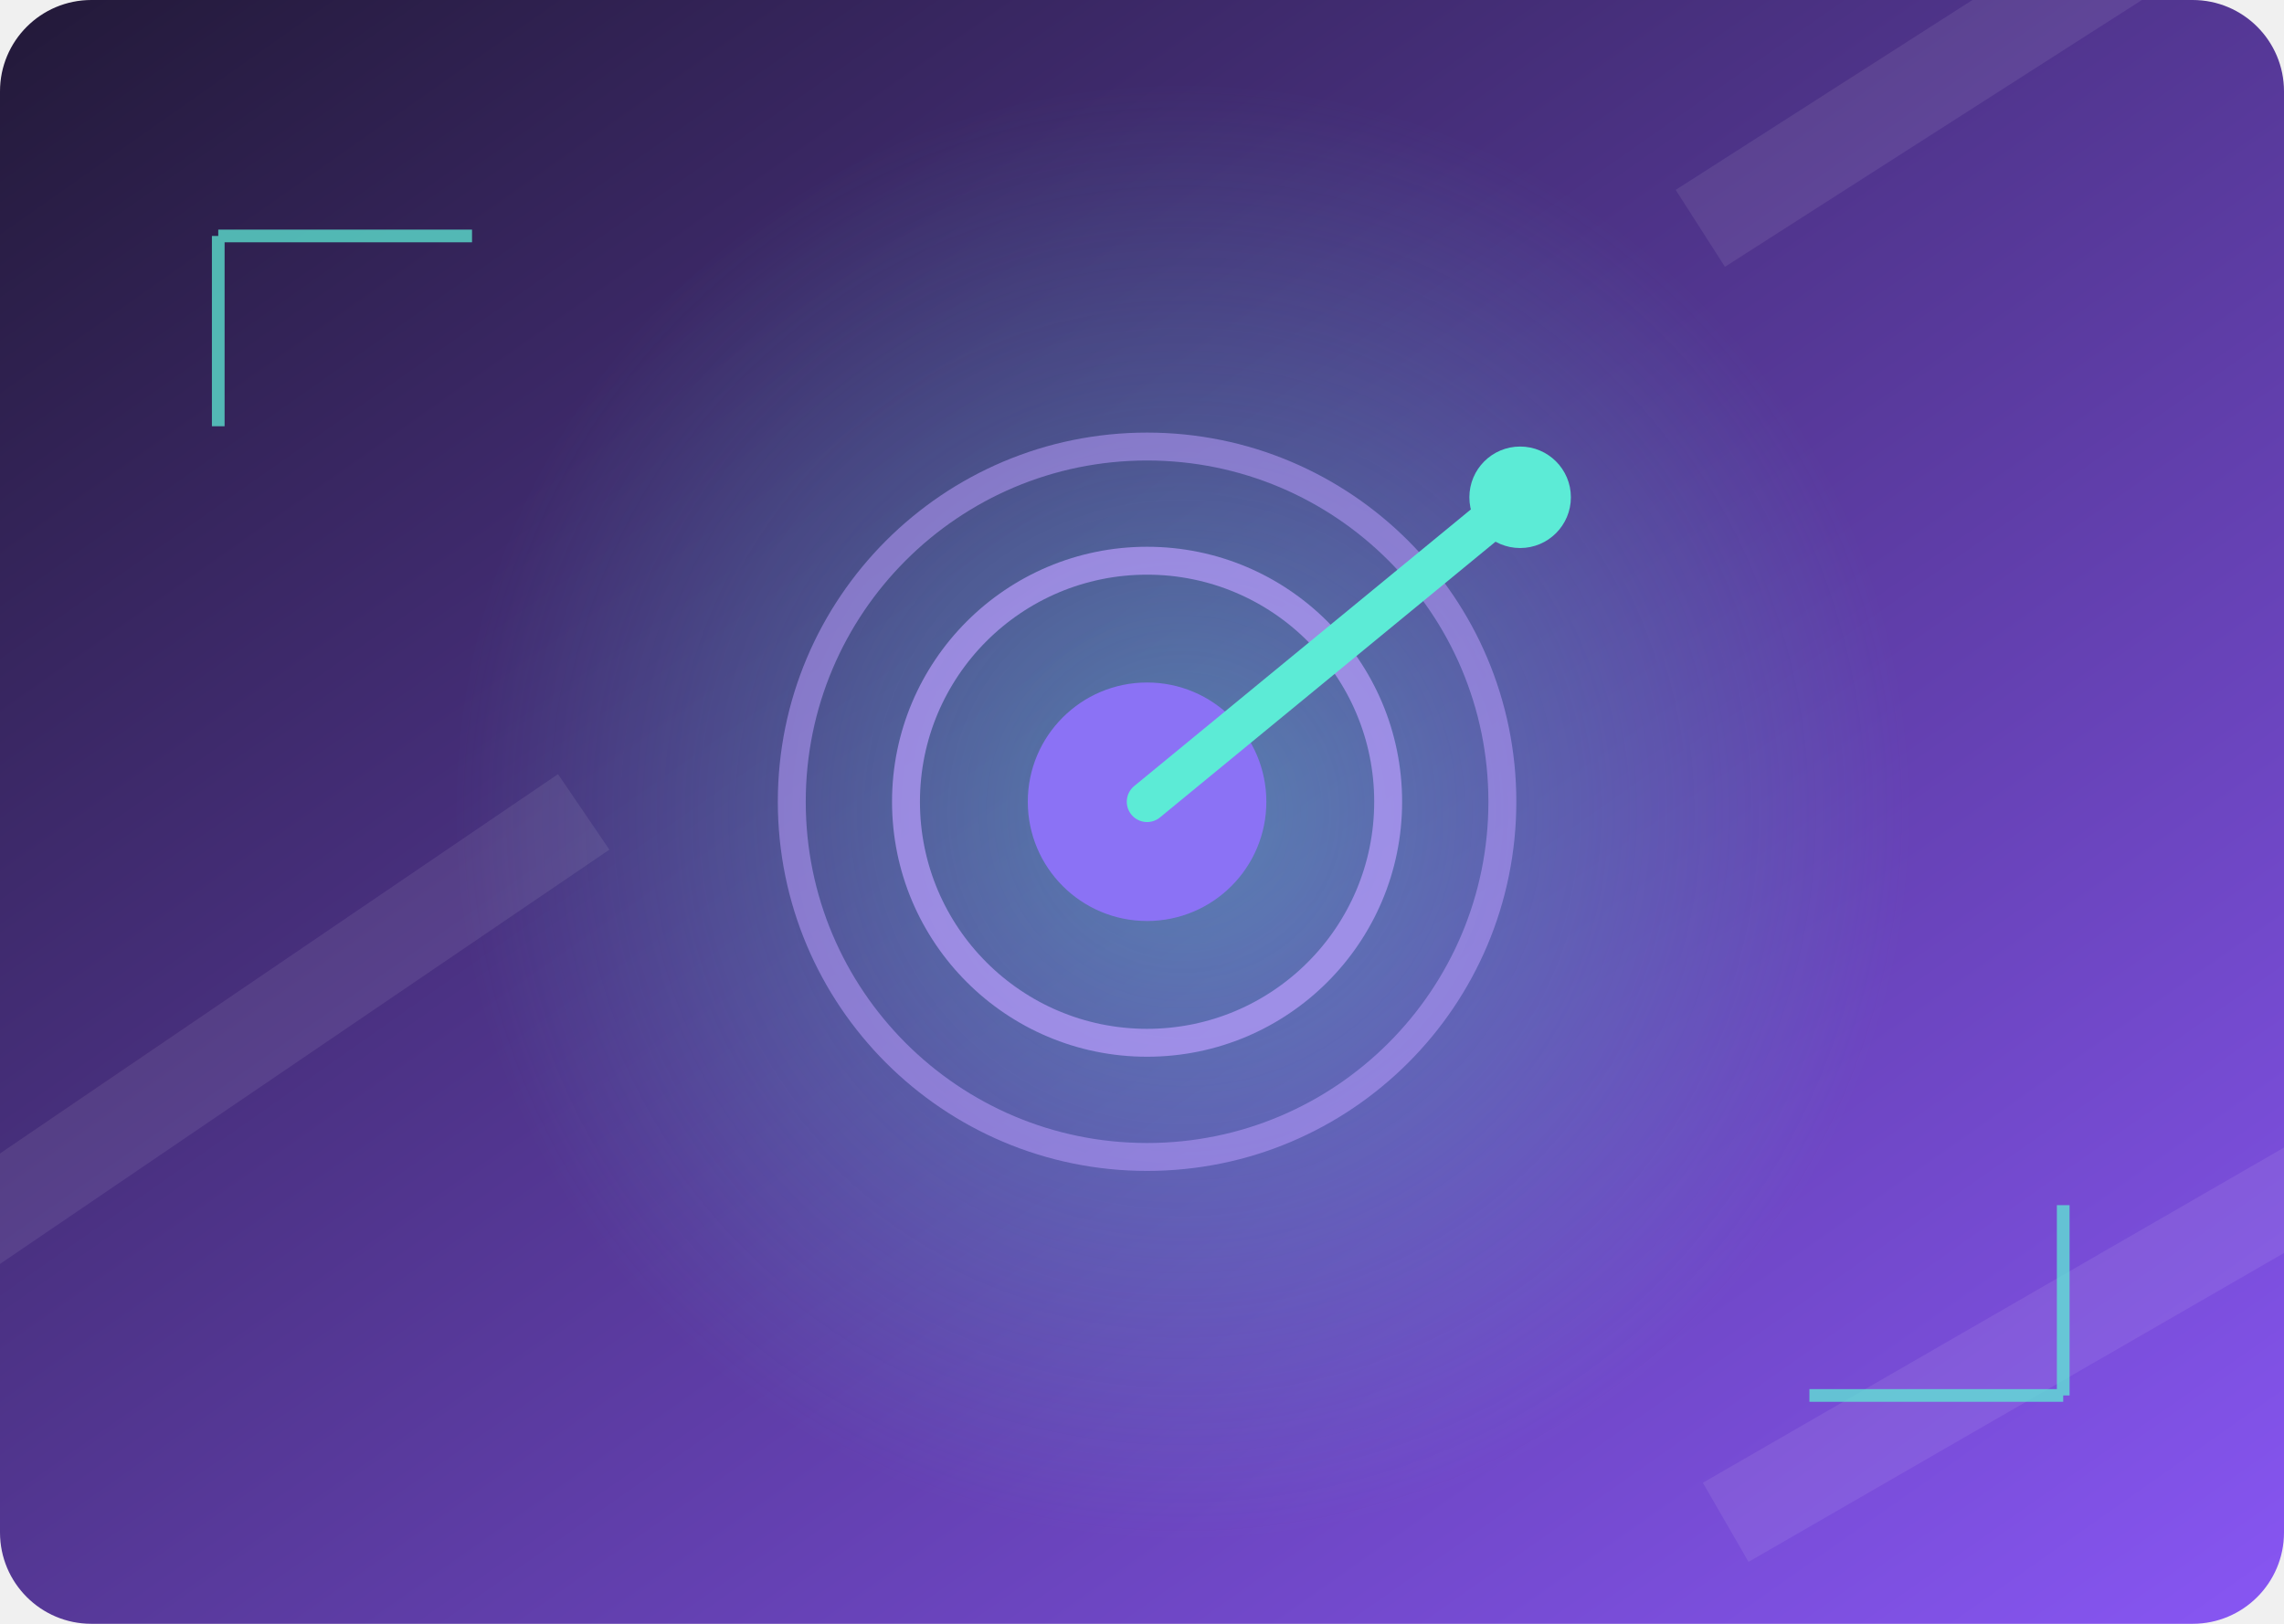
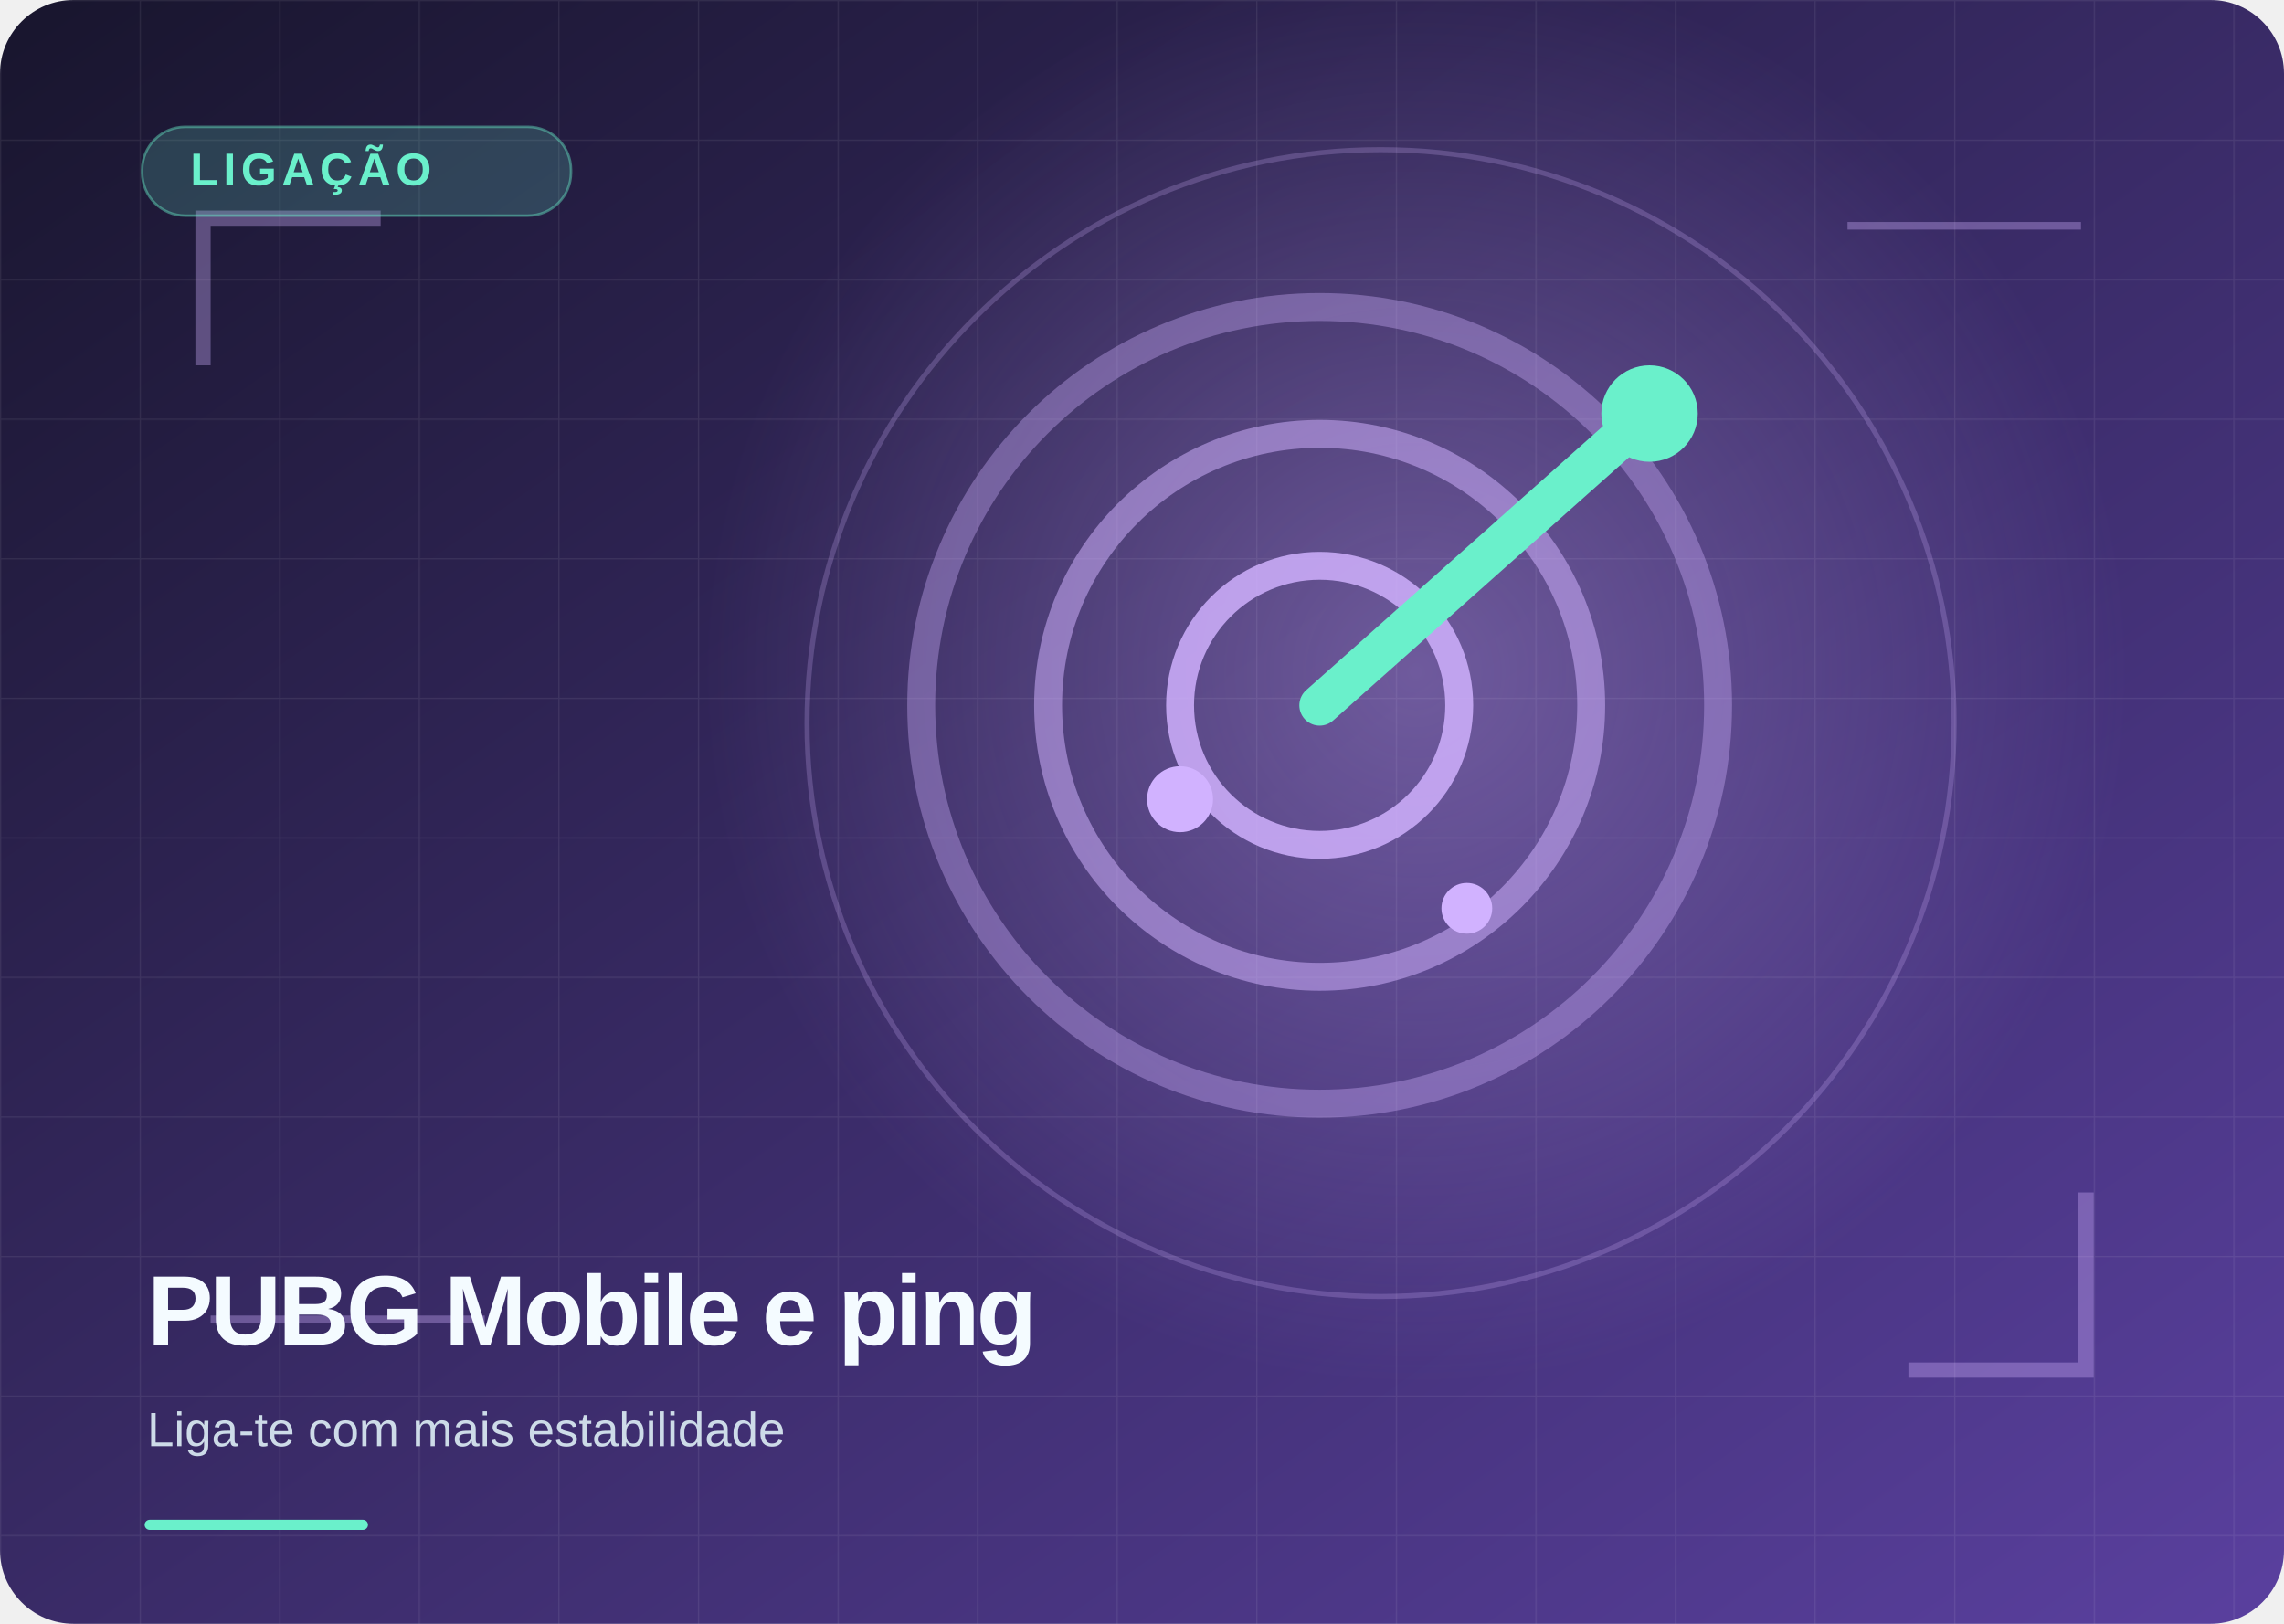
- <svg xmlns="http://www.w3.org/2000/svg" width="900" height="640" viewBox="0 0 900 640">
+ <svg xmlns="http://www.w3.org/2000/svg" width="900" height="640" viewBox="0 0 900 640" role="img" aria-labelledby="title desc">
  <defs>
-     <linearGradient id="g" x2="1" y2="1">
-       <stop stop-color="#221938" />
-       <stop offset="1" stop-color="#8856f4" />
+     <linearGradient id="bg" x1="0" y1="0" x2="1" y2="1">
+       <stop stop-color="#18152D" />
+       <stop offset="1" stop-color="#5A409F" />
    </linearGradient>
-     <radialGradient id="r">
-       <stop stop-color="#5eead4" stop-opacity=".4" />
-       <stop offset="1" stop-color="#5eead4" stop-opacity="0" />
+     <radialGradient id="glow">
+       <stop stop-color="#D1B2FF" stop-opacity=".35" />
+       <stop offset="1" stop-color="#D1B2FF" stop-opacity="0" />
    </radialGradient>
+     <pattern id="grid" width="55" height="55" patternUnits="userSpaceOnUse">
+       <path d="M55 0H0V55" fill="none" stroke="#fff" stroke-opacity=".075" stroke-width="1" />
+     </pattern>
  </defs>
-   <rect width="900" height="640" rx="36" fill="url(#g)" />
-   <circle cx="466" cy="320" r="290" fill="url(#r)" />
-   <path d="M-20 490l250-170M670 90l250-160M680 600l260-150" stroke="white" stroke-opacity=".08" stroke-width="36" />
-   <circle cx="452" cy="316" r="140" fill="none" stroke="#bb9eff" stroke-width="11" opacity=".52" />
-   <circle cx="452" cy="316" r="95" fill="none" stroke="#bb9eff" stroke-width="11" opacity=".68" />
-   <circle cx="452" cy="316" r="47" fill="#8b72f5" />
-   <path d="M452 316L598 196" stroke="#5cebd6" stroke-width="16" stroke-linecap="round" />
-   <circle cx="599" cy="196" r="20" fill="#5cebd6" />
-   <g stroke="#5eead4" opacity=".75">
-     <path d="M86 93h100M86 93v75M813 550h-100M813 550v-75" stroke-width="5" />
+   <rect width="900" height="640" rx="29" fill="url(#bg)" />
+   <rect width="900" height="640" rx="29" fill="url(#grid)" />
+   <circle cx="558" cy="265" r="280" fill="url(#glow)" />
+   <circle cx="544" cy="285" r="226" fill="none" stroke="#D1B2FF" stroke-opacity=".23" stroke-width="2" />
+   <g opacity=".35" fill="none" stroke="#D1B2FF" stroke-width="6">
+     <path d="M80 144V86h70M752 540h70v-70" />
+     <path d="M728 89h92M83 520h108" stroke-width="3" />
  </g>
+   <g fill="none" stroke="#D1B2FF" stroke-width="11">
+     <circle cx="520" cy="278" r="157" opacity=".36" />
+     <circle cx="520" cy="278" r="107" opacity=".52" />
+     <circle cx="520" cy="278" r="55" opacity=".83" />
+   </g>
+   <path d="M520 278L647 165" stroke="#6AF0CB" stroke-width="16" stroke-linecap="round" />
+   <circle cx="650" cy="163" r="19" fill="#6AF0CB" />
+   <g fill="#D1B2FF">
+     <circle cx="465" cy="315" r="13" />
+     <circle cx="578" cy="358" r="10" />
+   </g>
+   <rect x="56" y="50" width="169" height="35" rx="17" fill="#6AF0CB" fill-opacity=".19" stroke="#6AF0CB" stroke-opacity=".42" />
+   <text x="75" y="73" font-family="Arial,Helvetica,sans-serif" fill="#6AF0CB" font-size="18" font-weight="700" letter-spacing="2">LIGAÇÃO</text>
+   <text x="58" y="530" fill="#F4FBFF" font-size="39" font-family="Arial,Helvetica,sans-serif" font-weight="800" letter-spacing="-1.3">PUBG Mobile e ping</text>
+   <text x="58" y="570" fill="#CDDBE8" font-size="19" font-family="Arial,Helvetica,sans-serif">Liga-te com mais estabilidade</text>
+   <rect x="57" y="599" width="88" height="4" rx="2" fill="#6AF0CB" />
</svg>
